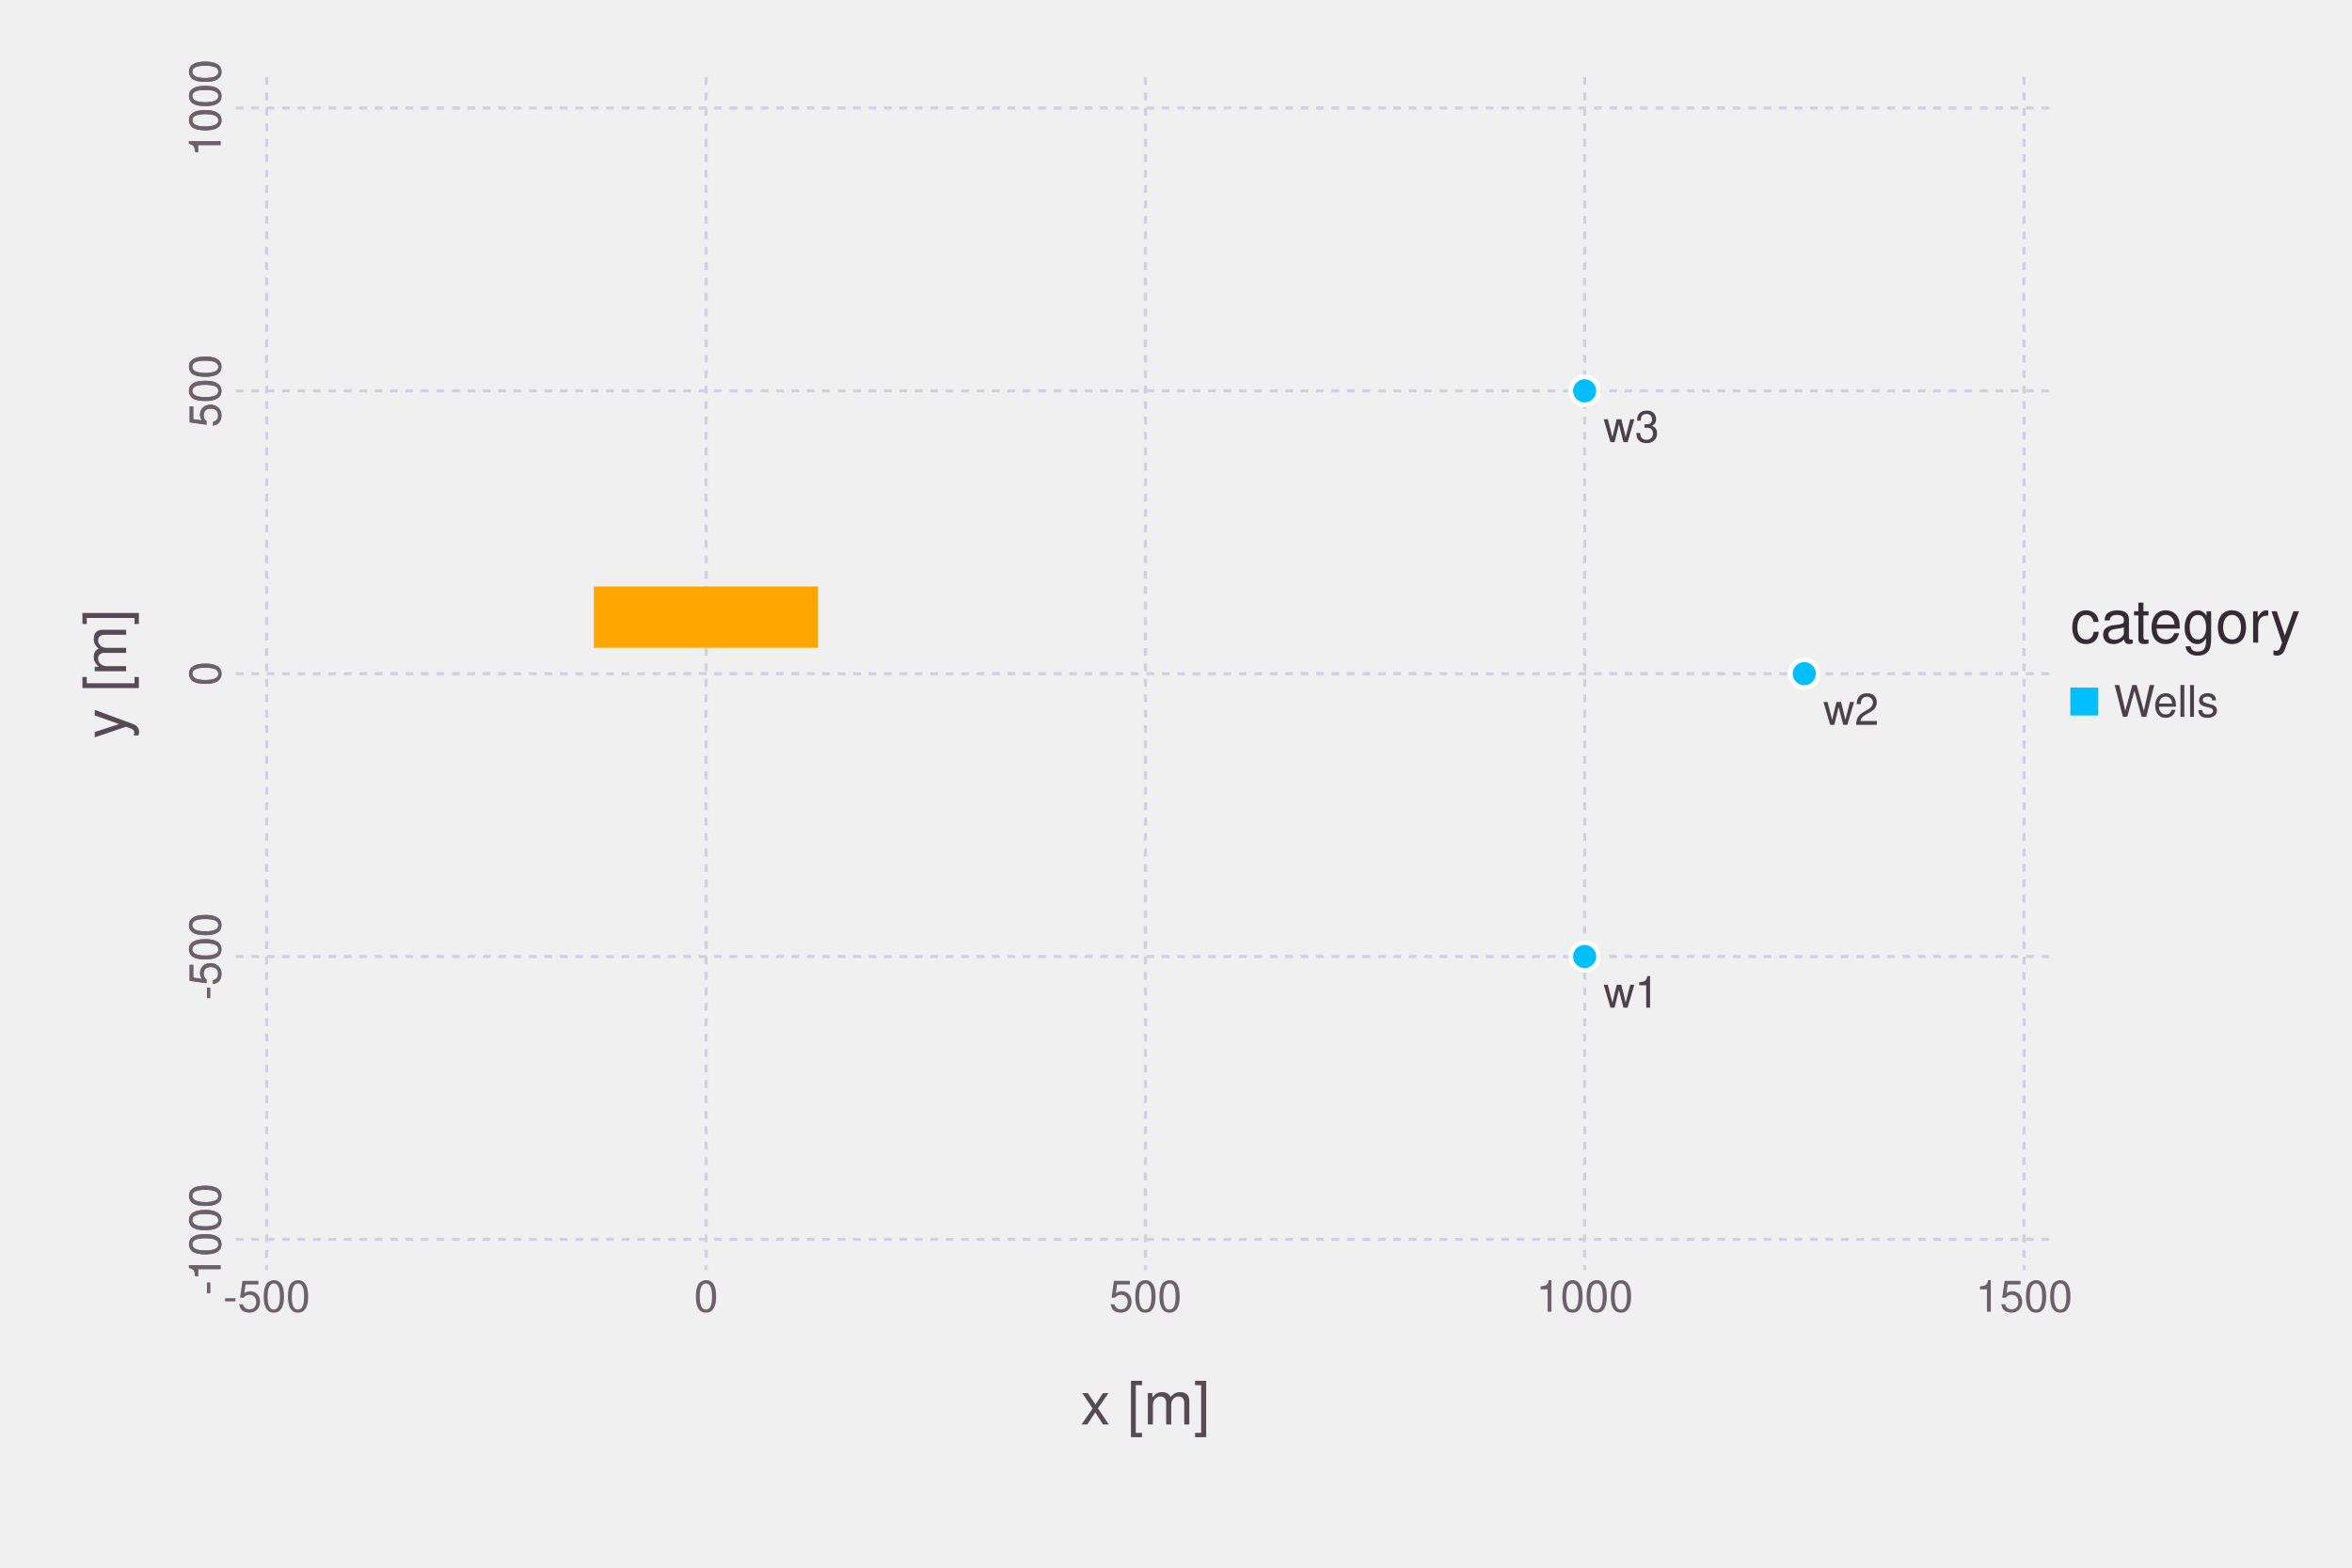
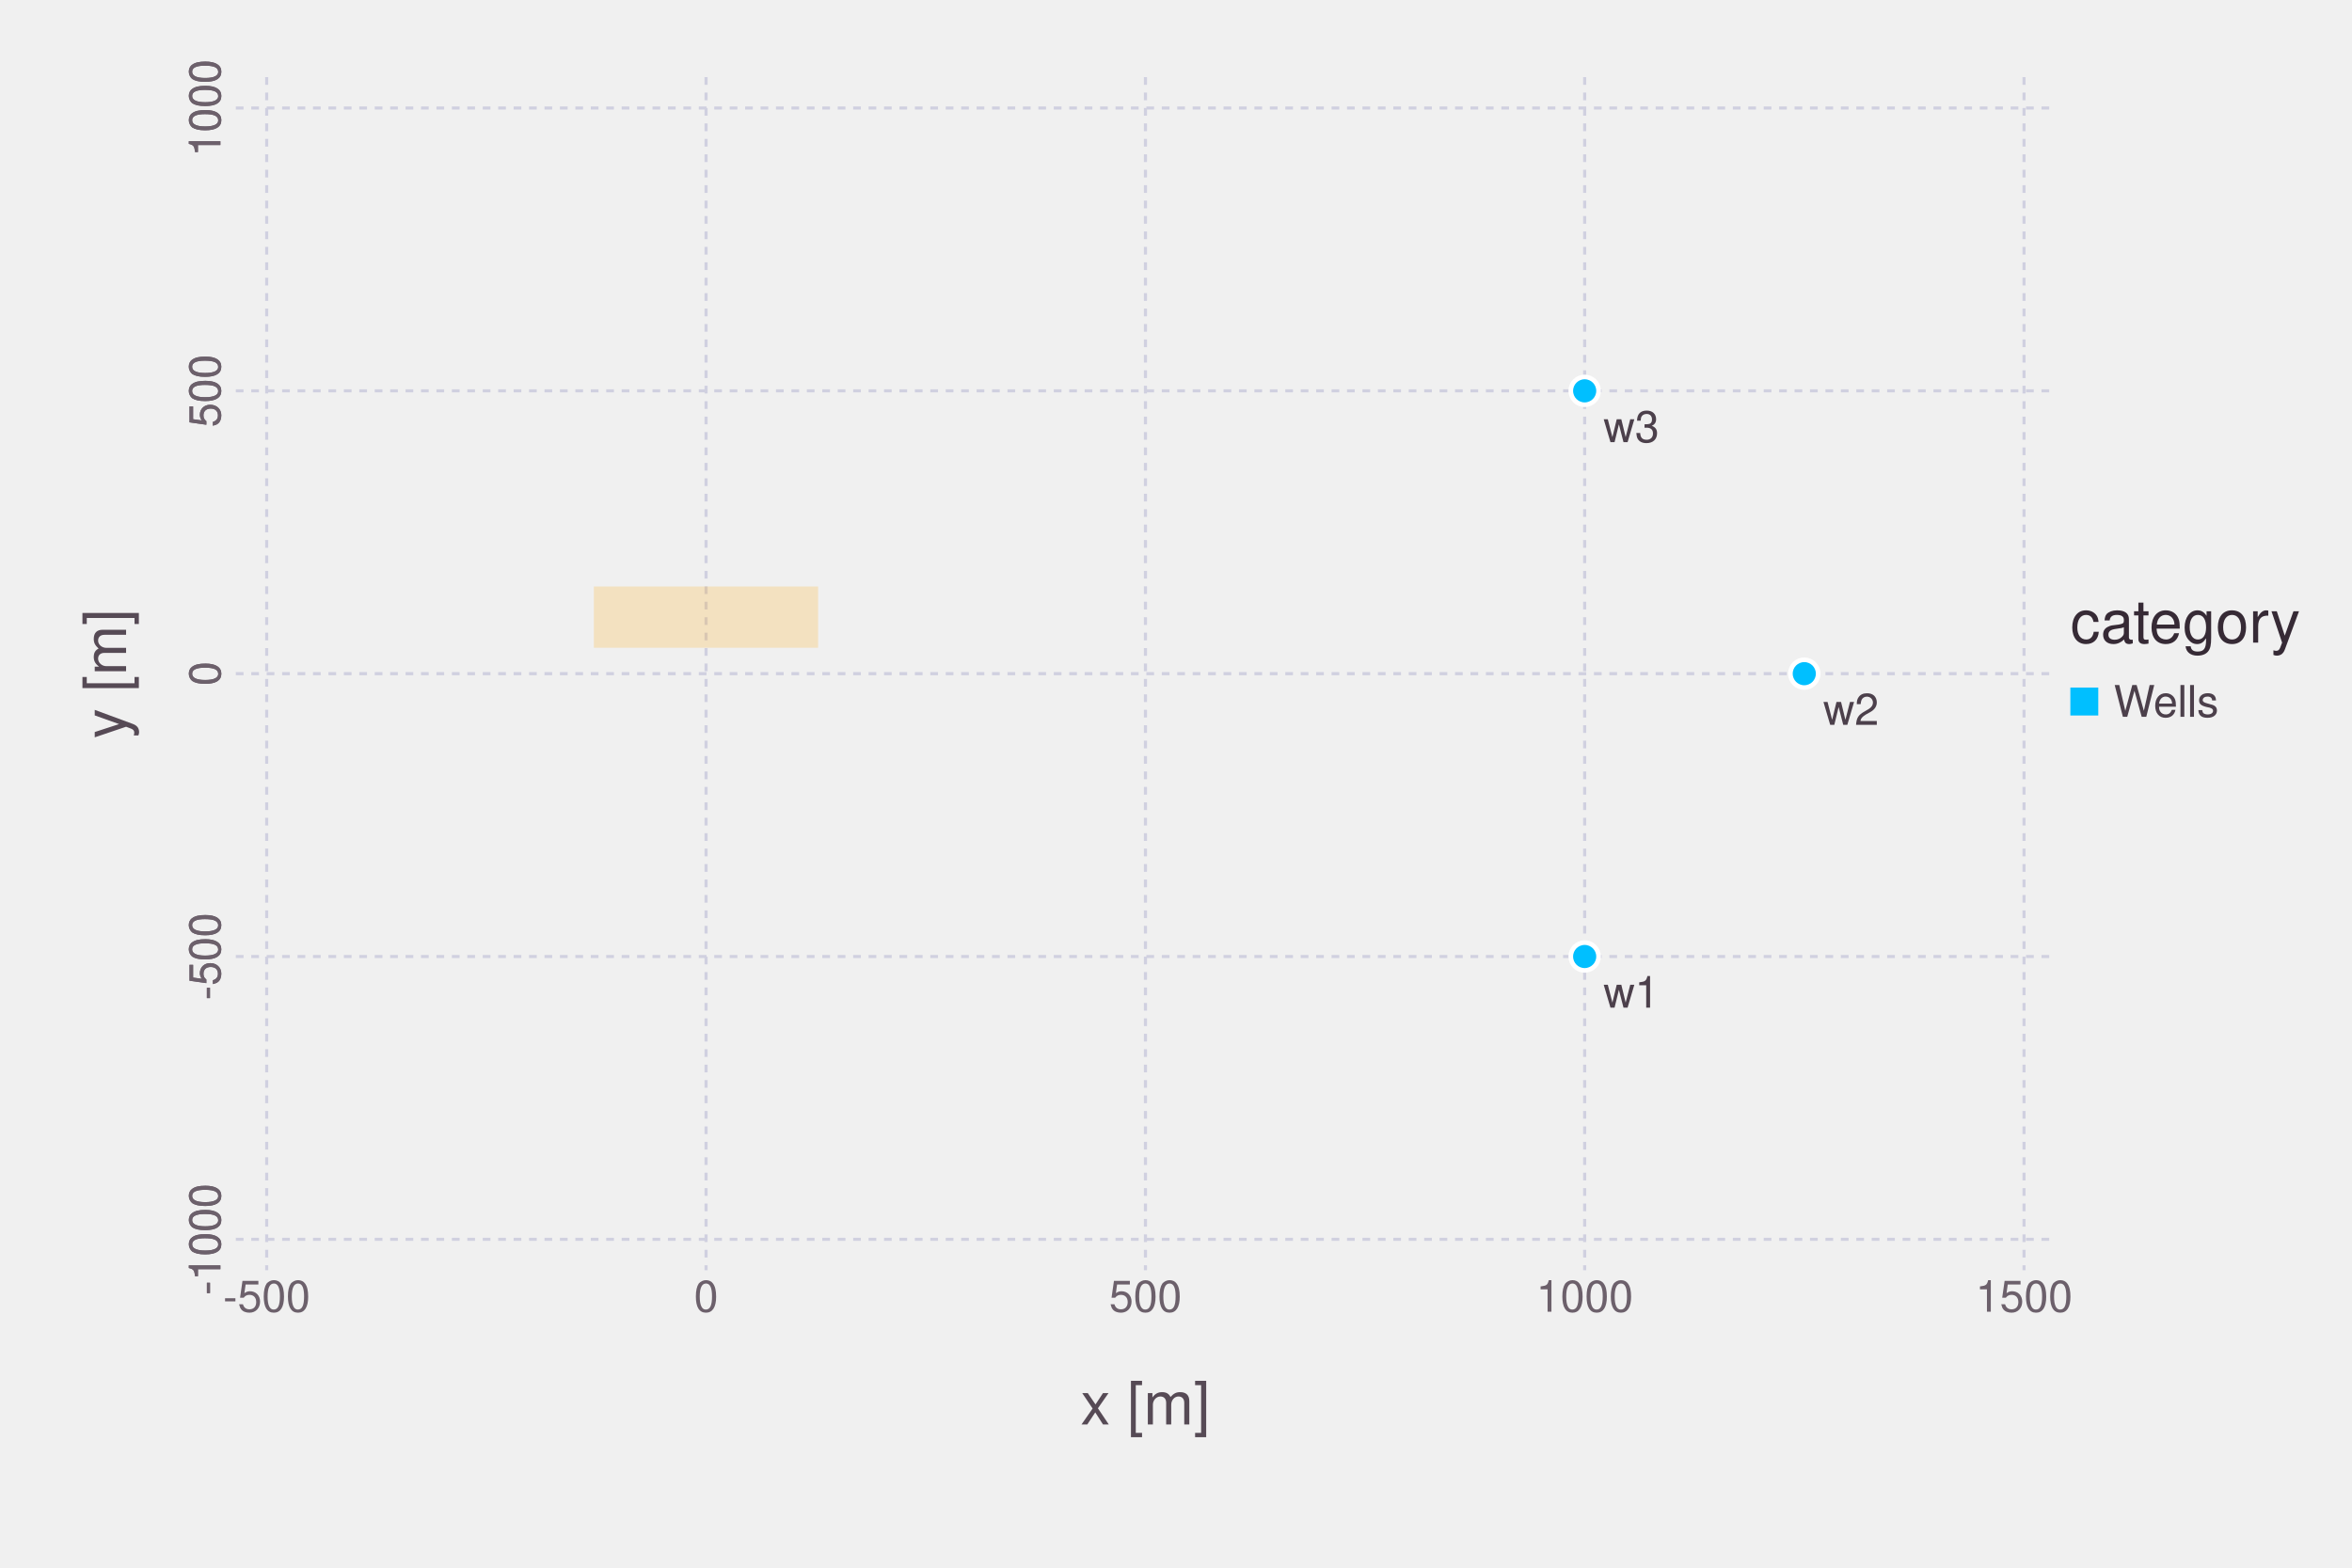
<svg xmlns="http://www.w3.org/2000/svg" xmlns:ns1="http://www.gadflyjl.org/ns" version="1.2" width="152.4mm" height="101.6mm" viewBox="0 0 152.4 101.6" stroke="none" fill="#000000" stroke-width="0.3" font-size="3.88">
-   <g class="plotroot xscalable yscalable" id="fig-81a7e07af4f44a4080c113ac6da16009-element-1">
-     <g font-size="3.88" font-family="'PT Sans','Helvetica Neue','Helvetica',sans-serif" fill="#564A55" stroke="#000000" stroke-opacity="0.000" id="fig-81a7e07af4f44a4080c113ac6da16009-element-2">
+   <g class="plotroot xscalable yscalable" id="fig-e5176753e92843aab842d83a2c267796-element-1">
+     <g font-size="3.88" font-family="'PT Sans','Helvetica Neue','Helvetica',sans-serif" fill="#564A55" stroke="#000000" stroke-opacity="0.000" id="fig-e5176753e92843aab842d83a2c267796-element-2">
      <text x="74.22" y="89.99" text-anchor="middle" dy="0.6em">x [m]</text>
    </g>
-     <g class="guide xlabels" font-size="2.82" font-family="'PT Sans Caption','Helvetica Neue','Helvetica',sans-serif" fill="#6C606B" id="fig-81a7e07af4f44a4080c113ac6da16009-element-3">
+     <g class="guide xlabels" font-size="2.82" font-family="'PT Sans Caption','Helvetica Neue','Helvetica',sans-serif" fill="#6C606B" id="fig-e5176753e92843aab842d83a2c267796-element-3">
      <text x="17.28" y="83.32" text-anchor="middle" dy="0.6em">-500</text>
      <text x="45.75" y="83.32" text-anchor="middle" dy="0.6em">0</text>
      <text x="74.22" y="83.32" text-anchor="middle" dy="0.6em">500</text>
      <text x="102.68" y="83.32" text-anchor="middle" dy="0.6em">1000</text>
      <text x="131.15" y="83.32" text-anchor="middle" dy="0.6em">1500</text>
    </g>
-     <g class="guide colorkey" id="fig-81a7e07af4f44a4080c113ac6da16009-element-4">
-       <g class="color_Wells" id="fig-81a7e07af4f44a4080c113ac6da16009-element-5">
-         <g fill="#4C404B" font-size="2.82" font-family="'PT Sans','Helvetica Neue','Helvetica',sans-serif" id="fig-81a7e07af4f44a4080c113ac6da16009-element-6">
+     <g class="guide colorkey" id="fig-e5176753e92843aab842d83a2c267796-element-4">
+       <g class="color_Wells" id="fig-e5176753e92843aab842d83a2c267796-element-5">
+         <g fill="#4C404B" font-size="2.82" font-family="'PT Sans','Helvetica Neue','Helvetica',sans-serif" id="fig-e5176753e92843aab842d83a2c267796-element-6">
          <text x="136.96" y="45.47" dy="0.35em">Wells</text>
        </g>
-         <g fill="#00BFFF" stroke="#000000" stroke-opacity="0.000" id="fig-81a7e07af4f44a4080c113ac6da16009-element-7">
+         <g fill="#00BFFF" stroke="#000000" stroke-opacity="0.000" id="fig-e5176753e92843aab842d83a2c267796-element-7">
          <rect x="134.15" y="44.56" width="1.81" height="1.81" />
        </g>
      </g>
-       <g fill="#362A35" font-size="3.88" font-family="'PT Sans','Helvetica Neue','Helvetica',sans-serif" stroke="#000000" stroke-opacity="0.000" id="fig-81a7e07af4f44a4080c113ac6da16009-element-8">
+       <g fill="#362A35" font-size="3.88" font-family="'PT Sans','Helvetica Neue','Helvetica',sans-serif" stroke="#000000" stroke-opacity="0.000" id="fig-e5176753e92843aab842d83a2c267796-element-8">
        <text x="134.15" y="41.65">category</text>
      </g>
    </g>
-     <g clip-path="url(#fig-81a7e07af4f44a4080c113ac6da16009-element-10)" id="fig-81a7e07af4f44a4080c113ac6da16009-element-9">
-       <g pointer-events="visible" opacity="1" fill="#000000" fill-opacity="0.000" stroke="#000000" stroke-opacity="0.000" class="guide background" id="fig-81a7e07af4f44a4080c113ac6da16009-element-11">
+     <g clip-path="url(#fig-e5176753e92843aab842d83a2c267796-element-10)" id="fig-e5176753e92843aab842d83a2c267796-element-9">
+       <g pointer-events="visible" opacity="1" fill="#000000" fill-opacity="0.000" stroke="#000000" stroke-opacity="0.000" class="guide background" id="fig-e5176753e92843aab842d83a2c267796-element-11">
        <rect x="15.28" y="5" width="117.86" height="77.32" />
      </g>
-       <g class="guide xgridlines yfixed" stroke-dasharray="0.5,0.5" stroke-width="0.2" stroke="#D0D0E0" id="fig-81a7e07af4f44a4080c113ac6da16009-element-12">
+       <g class="guide xgridlines yfixed" stroke-dasharray="0.5,0.5" stroke-width="0.2" stroke="#D0D0E0" id="fig-e5176753e92843aab842d83a2c267796-element-12">
        <path fill="none" d="M17.28,5 L 17.28 82.32" />
        <path fill="none" d="M45.75,5 L 45.75 82.32" />
        <path fill="none" d="M74.22,5 L 74.22 82.32" />
        <path fill="none" d="M102.68,5 L 102.68 82.32" />
        <path fill="none" d="M131.15,5 L 131.15 82.32" />
      </g>
-       <g class="guide ygridlines xfixed" stroke-dasharray="0.5,0.5" stroke-width="0.2" stroke="#D0D0E0" id="fig-81a7e07af4f44a4080c113ac6da16009-element-13">
+       <g class="guide ygridlines xfixed" stroke-dasharray="0.5,0.5" stroke-width="0.2" stroke="#D0D0E0" id="fig-e5176753e92843aab842d83a2c267796-element-13">
        <path fill="none" d="M15.28,80.32 L 133.15 80.32" />
        <path fill="none" d="M15.28,61.99 L 133.15 61.99" />
        <path fill="none" d="M15.28,43.66 L 133.15 43.66" />
        <path fill="none" d="M15.28,25.33 L 133.15 25.33" />
        <path fill="none" d="M15.28,7 L 133.15 7" />
      </g>
-       <g class="plotpanel" id="fig-81a7e07af4f44a4080c113ac6da16009-element-14">
-         <g class="geometry" stroke="#000000" stroke-opacity="0.000" fill="#4C404B" font-size="2.82" font-family="'PT Sans Caption','Helvetica Neue','Helvetica',sans-serif" id="fig-81a7e07af4f44a4080c113ac6da16009-element-15">
+       <g class="plotpanel" id="fig-e5176753e92843aab842d83a2c267796-element-14">
+         <g class="geometry" stroke="#000000" stroke-opacity="0.000" fill="#4C404B" font-size="2.82" font-family="'PT Sans Caption','Helvetica Neue','Helvetica',sans-serif" id="fig-e5176753e92843aab842d83a2c267796-element-15">
          <text x="105.7" y="64.32" text-anchor="middle" dy="0.35em" visibility="visible">w1</text>
          <text x="119.94" y="45.99" text-anchor="middle" dy="0.35em" visibility="visible">w2</text>
          <text x="105.7" y="27.67" text-anchor="middle" dy="0.35em" visibility="visible">w3</text>
        </g>
-         <g class="geometry" id="fig-81a7e07af4f44a4080c113ac6da16009-element-16">
-           <g stroke-width="0.3" id="fig-81a7e07af4f44a4080c113ac6da16009-element-17">
-             <circle cx="102.68" cy="61.99" r="0.9" stroke="#FFFFFF" fill="#00BFFF" class="color_Wells" />
-             <circle cx="116.91" cy="43.66" r="0.9" stroke="#FFFFFF" fill="#00BFFF" class="color_Wells" />
-             <circle cx="102.68" cy="25.33" r="0.9" stroke="#FFFFFF" fill="#00BFFF" class="color_Wells" />
+         <g class="geometry" id="fig-e5176753e92843aab842d83a2c267796-element-16">
+           <g stroke-width="0.3" id="fig-e5176753e92843aab842d83a2c267796-element-17">
+             <circle cx="102.68" cy="61.99" r="0.9" class="color_Wells" stroke="#FFFFFF" fill="#00BFFF" />
+             <circle cx="116.91" cy="43.66" r="0.9" class="color_Wells" stroke="#FFFFFF" fill="#00BFFF" />
+             <circle cx="102.68" cy="25.33" r="0.9" class="color_Wells" stroke="#FFFFFF" fill="#00BFFF" />
          </g>
        </g>
      </g>
-       <g class="geometry" id="fig-81a7e07af4f44a4080c113ac6da16009-element-18">
-         <g stroke="#FFA500" fill="#FFA500" id="fig-81a7e07af4f44a4080c113ac6da16009-element-19">
+       <g class="geometry" id="fig-e5176753e92843aab842d83a2c267796-element-18">
+         <g stroke="#FFA500" opacity="0.2" fill="#FFA500" id="fig-e5176753e92843aab842d83a2c267796-element-19">
          <rect x="38.63" y="38.16" width="14.23" height="3.67" />
        </g>
      </g>
    </g>
-     <g class="guide ylabels" font-size="2.82" font-family="'PT Sans Caption','Helvetica Neue','Helvetica',sans-serif" fill="#6C606B" id="fig-81a7e07af4f44a4080c113ac6da16009-element-20">
-       <text x="14.29" y="171.96" text-anchor="middle" transform="rotate(-90, 14.29, 80.32)" visibility="hidden" ns1:scale="1.0">-3500</text>
-       <text x="14.29" y="153.63" text-anchor="middle" transform="rotate(-90, 14.29, 61.99)" visibility="hidden" ns1:scale="1.0">-3000</text>
-       <text x="14.29" y="135.3" text-anchor="middle" transform="rotate(-90, 14.29, 43.66)" visibility="hidden" ns1:scale="1.0">-2500</text>
-       <text x="14.29" y="116.97" text-anchor="middle" transform="rotate(-90, 14.29, 25.33)" visibility="hidden" ns1:scale="1.0">-2000</text>
-       <text x="14.29" y="98.64" text-anchor="middle" transform="rotate(-90, 14.29, 7)" visibility="hidden" ns1:scale="1.0">-1500</text>
-       <text x="14.29" y="80.32" text-anchor="middle" transform="rotate(-90, 14.29, 80.32)" visibility="visible" ns1:scale="1.0">-1000</text>
-       <text x="14.29" y="61.99" text-anchor="middle" transform="rotate(-90, 14.29, 61.99)" visibility="visible" ns1:scale="1.0">-500</text>
-       <text x="14.29" y="43.66" text-anchor="middle" transform="rotate(-90, 14.29, 43.66)" visibility="visible" ns1:scale="1.0">0</text>
-       <text x="14.29" y="25.33" text-anchor="middle" transform="rotate(-90, 14.29, 25.33)" visibility="visible" ns1:scale="1.0">500</text>
-       <text x="14.29" y="7" text-anchor="middle" transform="rotate(-90, 14.29, 7)" visibility="visible" ns1:scale="1.0">1000</text>
-       <text x="14.29" y="-11.33" text-anchor="middle" transform="rotate(-90, 14.29, 80.32)" visibility="hidden" ns1:scale="1.0">1500</text>
-       <text x="14.29" y="-29.66" text-anchor="middle" transform="rotate(-90, 14.29, 61.99)" visibility="hidden" ns1:scale="1.0">2000</text>
-       <text x="14.29" y="-47.99" text-anchor="middle" transform="rotate(-90, 14.29, 43.66)" visibility="hidden" ns1:scale="1.0">2500</text>
-       <text x="14.29" y="-66.32" text-anchor="middle" transform="rotate(-90, 14.29, 25.33)" visibility="hidden" ns1:scale="1.0">3000</text>
-       <text x="14.29" y="-84.64" text-anchor="middle" transform="rotate(-90, 14.29, 7)" visibility="hidden" ns1:scale="1.0">3500</text>
-       <text x="14.29" y="153.63" text-anchor="middle" transform="rotate(-90, 14.29, 80.32)" visibility="hidden" ns1:scale="10.0">-3000</text>
-       <text x="14.29" y="149.96" text-anchor="middle" transform="rotate(-90, 14.29, 61.99)" visibility="hidden" ns1:scale="10.0">-2900</text>
-       <text x="14.29" y="146.3" text-anchor="middle" transform="rotate(-90, 14.29, 43.66)" visibility="hidden" ns1:scale="10.0">-2800</text>
-       <text x="14.29" y="142.63" text-anchor="middle" transform="rotate(-90, 14.29, 25.33)" visibility="hidden" ns1:scale="10.0">-2700</text>
-       <text x="14.29" y="138.97" text-anchor="middle" transform="rotate(-90, 14.29, 7)" visibility="hidden" ns1:scale="10.0">-2600</text>
-       <text x="14.29" y="135.3" text-anchor="middle" transform="rotate(-90, 14.29, 80.32)" visibility="hidden" ns1:scale="10.0">-2500</text>
-       <text x="14.29" y="131.64" text-anchor="middle" transform="rotate(-90, 14.29, 61.99)" visibility="hidden" ns1:scale="10.0">-2400</text>
-       <text x="14.29" y="127.97" text-anchor="middle" transform="rotate(-90, 14.29, 43.66)" visibility="hidden" ns1:scale="10.0">-2300</text>
-       <text x="14.29" y="124.3" text-anchor="middle" transform="rotate(-90, 14.29, 25.33)" visibility="hidden" ns1:scale="10.0">-2200</text>
-       <text x="14.29" y="120.64" text-anchor="middle" transform="rotate(-90, 14.29, 7)" visibility="hidden" ns1:scale="10.0">-2100</text>
-       <text x="14.29" y="116.97" text-anchor="middle" transform="rotate(-90, 14.29, 80.32)" visibility="hidden" ns1:scale="10.0">-2000</text>
-       <text x="14.29" y="113.31" text-anchor="middle" transform="rotate(-90, 14.29, 61.99)" visibility="hidden" ns1:scale="10.0">-1900</text>
-       <text x="14.29" y="109.64" text-anchor="middle" transform="rotate(-90, 14.29, 43.66)" visibility="hidden" ns1:scale="10.0">-1800</text>
-       <text x="14.29" y="105.98" text-anchor="middle" transform="rotate(-90, 14.29, 25.33)" visibility="hidden" ns1:scale="10.0">-1700</text>
-       <text x="14.29" y="102.31" text-anchor="middle" transform="rotate(-90, 14.29, 7)" visibility="hidden" ns1:scale="10.0">-1600</text>
-       <text x="14.29" y="98.64" text-anchor="middle" transform="rotate(-90, 14.29, 80.32)" visibility="hidden" ns1:scale="10.0">-1500</text>
-       <text x="14.29" y="94.98" text-anchor="middle" transform="rotate(-90, 14.29, 61.99)" visibility="hidden" ns1:scale="10.0">-1400</text>
-       <text x="14.29" y="91.31" text-anchor="middle" transform="rotate(-90, 14.29, 43.66)" visibility="hidden" ns1:scale="10.0">-1300</text>
-       <text x="14.29" y="87.65" text-anchor="middle" transform="rotate(-90, 14.29, 25.33)" visibility="hidden" ns1:scale="10.0">-1200</text>
-       <text x="14.29" y="83.98" text-anchor="middle" transform="rotate(-90, 14.29, 7)" visibility="hidden" ns1:scale="10.0">-1100</text>
-       <text x="14.29" y="80.32" text-anchor="middle" transform="rotate(-90, 14.29, 80.32)" visibility="hidden" ns1:scale="10.0">-1000</text>
-       <text x="14.29" y="76.65" text-anchor="middle" transform="rotate(-90, 14.29, 61.99)" visibility="hidden" ns1:scale="10.0">-900</text>
-       <text x="14.29" y="72.98" text-anchor="middle" transform="rotate(-90, 14.29, 43.66)" visibility="hidden" ns1:scale="10.0">-800</text>
-       <text x="14.29" y="69.32" text-anchor="middle" transform="rotate(-90, 14.29, 25.33)" visibility="hidden" ns1:scale="10.0">-700</text>
-       <text x="14.29" y="65.65" text-anchor="middle" transform="rotate(-90, 14.29, 7)" visibility="hidden" ns1:scale="10.0">-600</text>
-       <text x="14.29" y="61.99" text-anchor="middle" transform="rotate(-90, 14.29, 80.32)" visibility="hidden" ns1:scale="10.0">-500</text>
-       <text x="14.29" y="58.32" text-anchor="middle" transform="rotate(-90, 14.29, 61.99)" visibility="hidden" ns1:scale="10.0">-400</text>
-       <text x="14.29" y="54.65" text-anchor="middle" transform="rotate(-90, 14.29, 43.66)" visibility="hidden" ns1:scale="10.0">-300</text>
-       <text x="14.29" y="50.99" text-anchor="middle" transform="rotate(-90, 14.29, 25.33)" visibility="hidden" ns1:scale="10.0">-200</text>
-       <text x="14.29" y="47.32" text-anchor="middle" transform="rotate(-90, 14.29, 7)" visibility="hidden" ns1:scale="10.0">-100</text>
-       <text x="14.29" y="43.66" text-anchor="middle" transform="rotate(-90, 14.29, 80.32)" visibility="hidden" ns1:scale="10.0">0</text>
-       <text x="14.29" y="39.99" text-anchor="middle" transform="rotate(-90, 14.29, 61.99)" visibility="hidden" ns1:scale="10.0">100</text>
-       <text x="14.29" y="36.33" text-anchor="middle" transform="rotate(-90, 14.29, 43.66)" visibility="hidden" ns1:scale="10.0">200</text>
-       <text x="14.29" y="32.66" text-anchor="middle" transform="rotate(-90, 14.29, 25.33)" visibility="hidden" ns1:scale="10.0">300</text>
-       <text x="14.29" y="28.99" text-anchor="middle" transform="rotate(-90, 14.29, 7)" visibility="hidden" ns1:scale="10.0">400</text>
-       <text x="14.29" y="25.33" text-anchor="middle" transform="rotate(-90, 14.29, 80.32)" visibility="hidden" ns1:scale="10.0">500</text>
-       <text x="14.29" y="21.66" text-anchor="middle" transform="rotate(-90, 14.29, 61.99)" visibility="hidden" ns1:scale="10.0">600</text>
-       <text x="14.29" y="18" text-anchor="middle" transform="rotate(-90, 14.29, 43.66)" visibility="hidden" ns1:scale="10.0">700</text>
-       <text x="14.29" y="14.33" text-anchor="middle" transform="rotate(-90, 14.29, 25.33)" visibility="hidden" ns1:scale="10.0">800</text>
-       <text x="14.29" y="10.67" text-anchor="middle" transform="rotate(-90, 14.29, 7)" visibility="hidden" ns1:scale="10.0">900</text>
-       <text x="14.29" y="7" text-anchor="middle" transform="rotate(-90, 14.29, 80.32)" visibility="hidden" ns1:scale="10.0">1000</text>
-       <text x="14.29" y="3.33" text-anchor="middle" transform="rotate(-90, 14.29, 61.99)" visibility="hidden" ns1:scale="10.0">1100</text>
-       <text x="14.29" y="-0.33" text-anchor="middle" transform="rotate(-90, 14.29, 43.66)" visibility="hidden" ns1:scale="10.0">1200</text>
-       <text x="14.29" y="-4" text-anchor="middle" transform="rotate(-90, 14.29, 25.33)" visibility="hidden" ns1:scale="10.0">1300</text>
-       <text x="14.29" y="-7.66" text-anchor="middle" transform="rotate(-90, 14.29, 7)" visibility="hidden" ns1:scale="10.0">1400</text>
-       <text x="14.29" y="-11.33" text-anchor="middle" transform="rotate(-90, 14.29, 80.32)" visibility="hidden" ns1:scale="10.0">1500</text>
-       <text x="14.29" y="-14.99" text-anchor="middle" transform="rotate(-90, 14.29, 61.99)" visibility="hidden" ns1:scale="10.0">1600</text>
-       <text x="14.29" y="-18.66" text-anchor="middle" transform="rotate(-90, 14.29, 43.66)" visibility="hidden" ns1:scale="10.0">1700</text>
-       <text x="14.29" y="-22.33" text-anchor="middle" transform="rotate(-90, 14.29, 25.33)" visibility="hidden" ns1:scale="10.0">1800</text>
-       <text x="14.29" y="-25.99" text-anchor="middle" transform="rotate(-90, 14.29, 7)" visibility="hidden" ns1:scale="10.0">1900</text>
-       <text x="14.29" y="-29.66" text-anchor="middle" transform="rotate(-90, 14.29, 80.32)" visibility="hidden" ns1:scale="10.0">2000</text>
-       <text x="14.29" y="-33.32" text-anchor="middle" transform="rotate(-90, 14.29, 61.99)" visibility="hidden" ns1:scale="10.0">2100</text>
-       <text x="14.29" y="-36.99" text-anchor="middle" transform="rotate(-90, 14.29, 43.66)" visibility="hidden" ns1:scale="10.0">2200</text>
-       <text x="14.29" y="-40.65" text-anchor="middle" transform="rotate(-90, 14.29, 25.33)" visibility="hidden" ns1:scale="10.0">2300</text>
-       <text x="14.29" y="-44.32" text-anchor="middle" transform="rotate(-90, 14.29, 7)" visibility="hidden" ns1:scale="10.0">2400</text>
-       <text x="14.29" y="-47.99" text-anchor="middle" transform="rotate(-90, 14.29, 80.32)" visibility="hidden" ns1:scale="10.0">2500</text>
-       <text x="14.29" y="-51.65" text-anchor="middle" transform="rotate(-90, 14.29, 61.99)" visibility="hidden" ns1:scale="10.0">2600</text>
-       <text x="14.29" y="-55.32" text-anchor="middle" transform="rotate(-90, 14.29, 43.66)" visibility="hidden" ns1:scale="10.0">2700</text>
-       <text x="14.29" y="-58.98" text-anchor="middle" transform="rotate(-90, 14.29, 25.33)" visibility="hidden" ns1:scale="10.0">2800</text>
-       <text x="14.29" y="-62.65" text-anchor="middle" transform="rotate(-90, 14.29, 7)" visibility="hidden" ns1:scale="10.0">2900</text>
-       <text x="14.29" y="-66.32" text-anchor="middle" transform="rotate(-90, 14.29, 80.32)" visibility="hidden" ns1:scale="10.0">3000</text>
-       <text x="14.29" y="190.29" text-anchor="middle" transform="rotate(-90, 14.29, 61.99)" visibility="hidden" ns1:scale="0.5">-4000</text>
-       <text x="14.29" y="116.97" text-anchor="middle" transform="rotate(-90, 14.29, 43.66)" visibility="hidden" ns1:scale="0.5">-2000</text>
-       <text x="14.29" y="43.66" text-anchor="middle" transform="rotate(-90, 14.29, 25.33)" visibility="hidden" ns1:scale="0.5">0</text>
-       <text x="14.29" y="-29.66" text-anchor="middle" transform="rotate(-90, 14.29, 7)" visibility="hidden" ns1:scale="0.5">2000</text>
-       <text x="14.29" y="-102.97" text-anchor="middle" transform="rotate(-90, 14.29, 80.32)" visibility="hidden" ns1:scale="0.5">4000</text>
-       <text x="14.29" y="153.63" text-anchor="middle" transform="rotate(-90, 14.29, 61.99)" visibility="hidden" ns1:scale="5.0">-3000</text>
-       <text x="14.29" y="146.3" text-anchor="middle" transform="rotate(-90, 14.29, 43.66)" visibility="hidden" ns1:scale="5.0">-2800</text>
-       <text x="14.29" y="138.97" text-anchor="middle" transform="rotate(-90, 14.29, 25.33)" visibility="hidden" ns1:scale="5.0">-2600</text>
-       <text x="14.29" y="131.64" text-anchor="middle" transform="rotate(-90, 14.29, 7)" visibility="hidden" ns1:scale="5.0">-2400</text>
-       <text x="14.29" y="124.3" text-anchor="middle" transform="rotate(-90, 14.29, 80.32)" visibility="hidden" ns1:scale="5.0">-2200</text>
-       <text x="14.29" y="116.97" text-anchor="middle" transform="rotate(-90, 14.29, 61.99)" visibility="hidden" ns1:scale="5.0">-2000</text>
-       <text x="14.29" y="109.64" text-anchor="middle" transform="rotate(-90, 14.29, 43.66)" visibility="hidden" ns1:scale="5.0">-1800</text>
-       <text x="14.29" y="102.31" text-anchor="middle" transform="rotate(-90, 14.29, 25.33)" visibility="hidden" ns1:scale="5.0">-1600</text>
-       <text x="14.29" y="94.98" text-anchor="middle" transform="rotate(-90, 14.29, 7)" visibility="hidden" ns1:scale="5.0">-1400</text>
-       <text x="14.29" y="87.65" text-anchor="middle" transform="rotate(-90, 14.29, 80.32)" visibility="hidden" ns1:scale="5.0">-1200</text>
-       <text x="14.29" y="80.32" text-anchor="middle" transform="rotate(-90, 14.29, 61.99)" visibility="hidden" ns1:scale="5.0">-1000</text>
-       <text x="14.29" y="72.98" text-anchor="middle" transform="rotate(-90, 14.29, 43.66)" visibility="hidden" ns1:scale="5.0">-800</text>
-       <text x="14.29" y="65.65" text-anchor="middle" transform="rotate(-90, 14.29, 25.33)" visibility="hidden" ns1:scale="5.0">-600</text>
-       <text x="14.29" y="58.32" text-anchor="middle" transform="rotate(-90, 14.29, 7)" visibility="hidden" ns1:scale="5.0">-400</text>
-       <text x="14.29" y="50.99" text-anchor="middle" transform="rotate(-90, 14.29, 80.32)" visibility="hidden" ns1:scale="5.0">-200</text>
-       <text x="14.29" y="43.66" text-anchor="middle" transform="rotate(-90, 14.29, 61.99)" visibility="hidden" ns1:scale="5.0">0</text>
-       <text x="14.29" y="36.33" text-anchor="middle" transform="rotate(-90, 14.29, 43.66)" visibility="hidden" ns1:scale="5.0">200</text>
-       <text x="14.29" y="28.99" text-anchor="middle" transform="rotate(-90, 14.29, 25.33)" visibility="hidden" ns1:scale="5.0">400</text>
-       <text x="14.29" y="21.66" text-anchor="middle" transform="rotate(-90, 14.29, 7)" visibility="hidden" ns1:scale="5.0">600</text>
-       <text x="14.29" y="14.33" text-anchor="middle" transform="rotate(-90, 14.29, 80.32)" visibility="hidden" ns1:scale="5.0">800</text>
-       <text x="14.29" y="7" text-anchor="middle" transform="rotate(-90, 14.29, 61.99)" visibility="hidden" ns1:scale="5.0">1000</text>
-       <text x="14.29" y="-0.33" text-anchor="middle" transform="rotate(-90, 14.29, 43.66)" visibility="hidden" ns1:scale="5.0">1200</text>
-       <text x="14.29" y="-7.66" text-anchor="middle" transform="rotate(-90, 14.29, 25.33)" visibility="hidden" ns1:scale="5.0">1400</text>
-       <text x="14.29" y="-14.99" text-anchor="middle" transform="rotate(-90, 14.29, 7)" visibility="hidden" ns1:scale="5.0">1600</text>
-       <text x="14.29" y="-22.33" text-anchor="middle" transform="rotate(-90, 14.29, 80.32)" visibility="hidden" ns1:scale="5.0">1800</text>
-       <text x="14.29" y="-29.66" text-anchor="middle" transform="rotate(-90, 14.29, 61.99)" visibility="hidden" ns1:scale="5.0">2000</text>
-       <text x="14.29" y="-36.99" text-anchor="middle" transform="rotate(-90, 14.29, 43.66)" visibility="hidden" ns1:scale="5.0">2200</text>
-       <text x="14.29" y="-44.32" text-anchor="middle" transform="rotate(-90, 14.29, 25.33)" visibility="hidden" ns1:scale="5.0">2400</text>
-       <text x="14.29" y="-51.65" text-anchor="middle" transform="rotate(-90, 14.29, 7)" visibility="hidden" ns1:scale="5.0">2600</text>
-       <text x="14.29" y="-58.98" text-anchor="middle" transform="rotate(-90, 14.29, 80.32)" visibility="hidden" ns1:scale="5.0">2800</text>
-       <text x="14.29" y="-66.32" text-anchor="middle" transform="rotate(-90, 14.29, 61.99)" visibility="hidden" ns1:scale="5.0">3000</text>
+     <g class="guide ylabels" font-size="2.82" font-family="'PT Sans Caption','Helvetica Neue','Helvetica',sans-serif" fill="#6C606B" id="fig-e5176753e92843aab842d83a2c267796-element-20">
+       <text x="14.28" y="171.96" text-anchor="middle" transform="rotate(-90, 14.28, 80.32)" ns1:scale="1.0" visibility="hidden">-3500</text>
+       <text x="14.28" y="153.63" text-anchor="middle" transform="rotate(-90, 14.28, 61.99)" ns1:scale="1.0" visibility="hidden">-3000</text>
+       <text x="14.28" y="135.3" text-anchor="middle" transform="rotate(-90, 14.28, 43.66)" ns1:scale="1.0" visibility="hidden">-2500</text>
+       <text x="14.28" y="116.97" text-anchor="middle" transform="rotate(-90, 14.28, 25.33)" ns1:scale="1.0" visibility="hidden">-2000</text>
+       <text x="14.28" y="98.64" text-anchor="middle" transform="rotate(-90, 14.28, 7)" ns1:scale="1.0" visibility="hidden">-1500</text>
+       <text x="14.28" y="80.32" text-anchor="middle" transform="rotate(-90, 14.28, 80.32)" ns1:scale="1.0" visibility="visible">-1000</text>
+       <text x="14.28" y="61.99" text-anchor="middle" transform="rotate(-90, 14.28, 61.99)" ns1:scale="1.0" visibility="visible">-500</text>
+       <text x="14.28" y="43.66" text-anchor="middle" transform="rotate(-90, 14.28, 43.66)" ns1:scale="1.0" visibility="visible">0</text>
+       <text x="14.28" y="25.33" text-anchor="middle" transform="rotate(-90, 14.28, 25.33)" ns1:scale="1.0" visibility="visible">500</text>
+       <text x="14.28" y="7" text-anchor="middle" transform="rotate(-90, 14.28, 7)" ns1:scale="1.0" visibility="visible">1000</text>
+       <text x="14.28" y="-11.33" text-anchor="middle" transform="rotate(-90, 14.28, 80.32)" ns1:scale="1.0" visibility="hidden">1500</text>
+       <text x="14.28" y="-29.66" text-anchor="middle" transform="rotate(-90, 14.28, 61.99)" ns1:scale="1.0" visibility="hidden">2000</text>
+       <text x="14.28" y="-47.99" text-anchor="middle" transform="rotate(-90, 14.28, 43.66)" ns1:scale="1.0" visibility="hidden">2500</text>
+       <text x="14.28" y="-66.32" text-anchor="middle" transform="rotate(-90, 14.28, 25.33)" ns1:scale="1.0" visibility="hidden">3000</text>
+       <text x="14.28" y="-84.64" text-anchor="middle" transform="rotate(-90, 14.28, 7)" ns1:scale="1.0" visibility="hidden">3500</text>
+       <text x="14.28" y="153.63" text-anchor="middle" transform="rotate(-90, 14.28, 80.32)" ns1:scale="10.0" visibility="hidden">-3000</text>
+       <text x="14.28" y="149.96" text-anchor="middle" transform="rotate(-90, 14.28, 61.99)" ns1:scale="10.0" visibility="hidden">-2900</text>
+       <text x="14.28" y="146.3" text-anchor="middle" transform="rotate(-90, 14.28, 43.66)" ns1:scale="10.0" visibility="hidden">-2800</text>
+       <text x="14.28" y="142.63" text-anchor="middle" transform="rotate(-90, 14.28, 25.33)" ns1:scale="10.0" visibility="hidden">-2700</text>
+       <text x="14.28" y="138.97" text-anchor="middle" transform="rotate(-90, 14.28, 7)" ns1:scale="10.0" visibility="hidden">-2600</text>
+       <text x="14.28" y="135.3" text-anchor="middle" transform="rotate(-90, 14.28, 80.32)" ns1:scale="10.0" visibility="hidden">-2500</text>
+       <text x="14.28" y="131.64" text-anchor="middle" transform="rotate(-90, 14.28, 61.99)" ns1:scale="10.0" visibility="hidden">-2400</text>
+       <text x="14.28" y="127.97" text-anchor="middle" transform="rotate(-90, 14.28, 43.66)" ns1:scale="10.0" visibility="hidden">-2300</text>
+       <text x="14.28" y="124.3" text-anchor="middle" transform="rotate(-90, 14.28, 25.33)" ns1:scale="10.0" visibility="hidden">-2200</text>
+       <text x="14.28" y="120.64" text-anchor="middle" transform="rotate(-90, 14.28, 7)" ns1:scale="10.0" visibility="hidden">-2100</text>
+       <text x="14.28" y="116.97" text-anchor="middle" transform="rotate(-90, 14.28, 80.32)" ns1:scale="10.0" visibility="hidden">-2000</text>
+       <text x="14.28" y="113.31" text-anchor="middle" transform="rotate(-90, 14.28, 61.99)" ns1:scale="10.0" visibility="hidden">-1900</text>
+       <text x="14.28" y="109.64" text-anchor="middle" transform="rotate(-90, 14.28, 43.66)" ns1:scale="10.0" visibility="hidden">-1800</text>
+       <text x="14.28" y="105.98" text-anchor="middle" transform="rotate(-90, 14.28, 25.33)" ns1:scale="10.0" visibility="hidden">-1700</text>
+       <text x="14.28" y="102.31" text-anchor="middle" transform="rotate(-90, 14.28, 7)" ns1:scale="10.0" visibility="hidden">-1600</text>
+       <text x="14.28" y="98.64" text-anchor="middle" transform="rotate(-90, 14.28, 80.32)" ns1:scale="10.0" visibility="hidden">-1500</text>
+       <text x="14.28" y="94.98" text-anchor="middle" transform="rotate(-90, 14.28, 61.99)" ns1:scale="10.0" visibility="hidden">-1400</text>
+       <text x="14.28" y="91.31" text-anchor="middle" transform="rotate(-90, 14.28, 43.66)" ns1:scale="10.0" visibility="hidden">-1300</text>
+       <text x="14.28" y="87.65" text-anchor="middle" transform="rotate(-90, 14.28, 25.33)" ns1:scale="10.0" visibility="hidden">-1200</text>
+       <text x="14.28" y="83.98" text-anchor="middle" transform="rotate(-90, 14.28, 7)" ns1:scale="10.0" visibility="hidden">-1100</text>
+       <text x="14.28" y="80.32" text-anchor="middle" transform="rotate(-90, 14.28, 80.32)" ns1:scale="10.0" visibility="hidden">-1000</text>
+       <text x="14.28" y="76.65" text-anchor="middle" transform="rotate(-90, 14.28, 61.99)" ns1:scale="10.0" visibility="hidden">-900</text>
+       <text x="14.28" y="72.98" text-anchor="middle" transform="rotate(-90, 14.28, 43.66)" ns1:scale="10.0" visibility="hidden">-800</text>
+       <text x="14.28" y="69.32" text-anchor="middle" transform="rotate(-90, 14.28, 25.33)" ns1:scale="10.0" visibility="hidden">-700</text>
+       <text x="14.28" y="65.65" text-anchor="middle" transform="rotate(-90, 14.28, 7)" ns1:scale="10.0" visibility="hidden">-600</text>
+       <text x="14.28" y="61.99" text-anchor="middle" transform="rotate(-90, 14.28, 80.32)" ns1:scale="10.0" visibility="hidden">-500</text>
+       <text x="14.28" y="58.32" text-anchor="middle" transform="rotate(-90, 14.28, 61.99)" ns1:scale="10.0" visibility="hidden">-400</text>
+       <text x="14.28" y="54.65" text-anchor="middle" transform="rotate(-90, 14.28, 43.66)" ns1:scale="10.0" visibility="hidden">-300</text>
+       <text x="14.28" y="50.99" text-anchor="middle" transform="rotate(-90, 14.28, 25.33)" ns1:scale="10.0" visibility="hidden">-200</text>
+       <text x="14.28" y="47.32" text-anchor="middle" transform="rotate(-90, 14.28, 7)" ns1:scale="10.0" visibility="hidden">-100</text>
+       <text x="14.28" y="43.66" text-anchor="middle" transform="rotate(-90, 14.28, 80.32)" ns1:scale="10.0" visibility="hidden">0</text>
+       <text x="14.28" y="39.99" text-anchor="middle" transform="rotate(-90, 14.28, 61.99)" ns1:scale="10.0" visibility="hidden">100</text>
+       <text x="14.28" y="36.33" text-anchor="middle" transform="rotate(-90, 14.28, 43.66)" ns1:scale="10.0" visibility="hidden">200</text>
+       <text x="14.28" y="32.66" text-anchor="middle" transform="rotate(-90, 14.28, 25.33)" ns1:scale="10.0" visibility="hidden">300</text>
+       <text x="14.28" y="28.99" text-anchor="middle" transform="rotate(-90, 14.28, 7)" ns1:scale="10.0" visibility="hidden">400</text>
+       <text x="14.28" y="25.33" text-anchor="middle" transform="rotate(-90, 14.28, 80.32)" ns1:scale="10.0" visibility="hidden">500</text>
+       <text x="14.28" y="21.66" text-anchor="middle" transform="rotate(-90, 14.28, 61.99)" ns1:scale="10.0" visibility="hidden">600</text>
+       <text x="14.28" y="18" text-anchor="middle" transform="rotate(-90, 14.28, 43.66)" ns1:scale="10.0" visibility="hidden">700</text>
+       <text x="14.28" y="14.33" text-anchor="middle" transform="rotate(-90, 14.28, 25.33)" ns1:scale="10.0" visibility="hidden">800</text>
+       <text x="14.28" y="10.67" text-anchor="middle" transform="rotate(-90, 14.28, 7)" ns1:scale="10.0" visibility="hidden">900</text>
+       <text x="14.28" y="7" text-anchor="middle" transform="rotate(-90, 14.28, 80.32)" ns1:scale="10.0" visibility="hidden">1000</text>
+       <text x="14.28" y="3.33" text-anchor="middle" transform="rotate(-90, 14.28, 61.99)" ns1:scale="10.0" visibility="hidden">1100</text>
+       <text x="14.28" y="-0.33" text-anchor="middle" transform="rotate(-90, 14.28, 43.66)" ns1:scale="10.0" visibility="hidden">1200</text>
+       <text x="14.28" y="-4" text-anchor="middle" transform="rotate(-90, 14.28, 25.33)" ns1:scale="10.0" visibility="hidden">1300</text>
+       <text x="14.28" y="-7.66" text-anchor="middle" transform="rotate(-90, 14.28, 7)" ns1:scale="10.0" visibility="hidden">1400</text>
+       <text x="14.28" y="-11.33" text-anchor="middle" transform="rotate(-90, 14.28, 80.32)" ns1:scale="10.0" visibility="hidden">1500</text>
+       <text x="14.28" y="-14.99" text-anchor="middle" transform="rotate(-90, 14.28, 61.99)" ns1:scale="10.0" visibility="hidden">1600</text>
+       <text x="14.28" y="-18.66" text-anchor="middle" transform="rotate(-90, 14.28, 43.66)" ns1:scale="10.0" visibility="hidden">1700</text>
+       <text x="14.28" y="-22.33" text-anchor="middle" transform="rotate(-90, 14.28, 25.33)" ns1:scale="10.0" visibility="hidden">1800</text>
+       <text x="14.28" y="-25.99" text-anchor="middle" transform="rotate(-90, 14.28, 7)" ns1:scale="10.0" visibility="hidden">1900</text>
+       <text x="14.28" y="-29.66" text-anchor="middle" transform="rotate(-90, 14.28, 80.32)" ns1:scale="10.0" visibility="hidden">2000</text>
+       <text x="14.28" y="-33.32" text-anchor="middle" transform="rotate(-90, 14.28, 61.99)" ns1:scale="10.0" visibility="hidden">2100</text>
+       <text x="14.28" y="-36.99" text-anchor="middle" transform="rotate(-90, 14.28, 43.66)" ns1:scale="10.0" visibility="hidden">2200</text>
+       <text x="14.28" y="-40.65" text-anchor="middle" transform="rotate(-90, 14.28, 25.33)" ns1:scale="10.0" visibility="hidden">2300</text>
+       <text x="14.28" y="-44.32" text-anchor="middle" transform="rotate(-90, 14.28, 7)" ns1:scale="10.0" visibility="hidden">2400</text>
+       <text x="14.28" y="-47.99" text-anchor="middle" transform="rotate(-90, 14.28, 80.32)" ns1:scale="10.0" visibility="hidden">2500</text>
+       <text x="14.28" y="-51.65" text-anchor="middle" transform="rotate(-90, 14.28, 61.99)" ns1:scale="10.0" visibility="hidden">2600</text>
+       <text x="14.28" y="-55.32" text-anchor="middle" transform="rotate(-90, 14.28, 43.66)" ns1:scale="10.0" visibility="hidden">2700</text>
+       <text x="14.28" y="-58.98" text-anchor="middle" transform="rotate(-90, 14.28, 25.33)" ns1:scale="10.0" visibility="hidden">2800</text>
+       <text x="14.28" y="-62.65" text-anchor="middle" transform="rotate(-90, 14.28, 7)" ns1:scale="10.0" visibility="hidden">2900</text>
+       <text x="14.28" y="-66.32" text-anchor="middle" transform="rotate(-90, 14.28, 80.32)" ns1:scale="10.0" visibility="hidden">3000</text>
+       <text x="14.28" y="190.29" text-anchor="middle" transform="rotate(-90, 14.28, 61.99)" ns1:scale="0.5" visibility="hidden">-4000</text>
+       <text x="14.28" y="116.97" text-anchor="middle" transform="rotate(-90, 14.28, 43.66)" ns1:scale="0.5" visibility="hidden">-2000</text>
+       <text x="14.28" y="43.66" text-anchor="middle" transform="rotate(-90, 14.28, 25.33)" ns1:scale="0.5" visibility="hidden">0</text>
+       <text x="14.28" y="-29.66" text-anchor="middle" transform="rotate(-90, 14.28, 7)" ns1:scale="0.5" visibility="hidden">2000</text>
+       <text x="14.28" y="-102.97" text-anchor="middle" transform="rotate(-90, 14.28, 80.32)" ns1:scale="0.5" visibility="hidden">4000</text>
+       <text x="14.28" y="153.63" text-anchor="middle" transform="rotate(-90, 14.28, 61.99)" ns1:scale="5.0" visibility="hidden">-3000</text>
+       <text x="14.28" y="146.3" text-anchor="middle" transform="rotate(-90, 14.28, 43.66)" ns1:scale="5.0" visibility="hidden">-2800</text>
+       <text x="14.28" y="138.97" text-anchor="middle" transform="rotate(-90, 14.28, 25.33)" ns1:scale="5.0" visibility="hidden">-2600</text>
+       <text x="14.28" y="131.64" text-anchor="middle" transform="rotate(-90, 14.28, 7)" ns1:scale="5.0" visibility="hidden">-2400</text>
+       <text x="14.28" y="124.3" text-anchor="middle" transform="rotate(-90, 14.28, 80.32)" ns1:scale="5.0" visibility="hidden">-2200</text>
+       <text x="14.28" y="116.97" text-anchor="middle" transform="rotate(-90, 14.28, 61.99)" ns1:scale="5.0" visibility="hidden">-2000</text>
+       <text x="14.28" y="109.64" text-anchor="middle" transform="rotate(-90, 14.28, 43.66)" ns1:scale="5.0" visibility="hidden">-1800</text>
+       <text x="14.28" y="102.31" text-anchor="middle" transform="rotate(-90, 14.28, 25.33)" ns1:scale="5.0" visibility="hidden">-1600</text>
+       <text x="14.28" y="94.98" text-anchor="middle" transform="rotate(-90, 14.28, 7)" ns1:scale="5.0" visibility="hidden">-1400</text>
+       <text x="14.28" y="87.65" text-anchor="middle" transform="rotate(-90, 14.28, 80.32)" ns1:scale="5.0" visibility="hidden">-1200</text>
+       <text x="14.28" y="80.32" text-anchor="middle" transform="rotate(-90, 14.28, 61.99)" ns1:scale="5.0" visibility="hidden">-1000</text>
+       <text x="14.28" y="72.98" text-anchor="middle" transform="rotate(-90, 14.28, 43.66)" ns1:scale="5.0" visibility="hidden">-800</text>
+       <text x="14.28" y="65.65" text-anchor="middle" transform="rotate(-90, 14.28, 25.33)" ns1:scale="5.0" visibility="hidden">-600</text>
+       <text x="14.28" y="58.32" text-anchor="middle" transform="rotate(-90, 14.28, 7)" ns1:scale="5.0" visibility="hidden">-400</text>
+       <text x="14.28" y="50.99" text-anchor="middle" transform="rotate(-90, 14.28, 80.32)" ns1:scale="5.0" visibility="hidden">-200</text>
+       <text x="14.28" y="43.66" text-anchor="middle" transform="rotate(-90, 14.28, 61.99)" ns1:scale="5.0" visibility="hidden">0</text>
+       <text x="14.28" y="36.33" text-anchor="middle" transform="rotate(-90, 14.28, 43.66)" ns1:scale="5.0" visibility="hidden">200</text>
+       <text x="14.28" y="28.99" text-anchor="middle" transform="rotate(-90, 14.28, 25.33)" ns1:scale="5.0" visibility="hidden">400</text>
+       <text x="14.28" y="21.66" text-anchor="middle" transform="rotate(-90, 14.28, 7)" ns1:scale="5.0" visibility="hidden">600</text>
+       <text x="14.28" y="14.33" text-anchor="middle" transform="rotate(-90, 14.28, 80.32)" ns1:scale="5.0" visibility="hidden">800</text>
+       <text x="14.28" y="7" text-anchor="middle" transform="rotate(-90, 14.28, 61.99)" ns1:scale="5.0" visibility="hidden">1000</text>
+       <text x="14.28" y="-0.33" text-anchor="middle" transform="rotate(-90, 14.28, 43.66)" ns1:scale="5.0" visibility="hidden">1200</text>
+       <text x="14.28" y="-7.66" text-anchor="middle" transform="rotate(-90, 14.28, 25.33)" ns1:scale="5.0" visibility="hidden">1400</text>
+       <text x="14.28" y="-14.99" text-anchor="middle" transform="rotate(-90, 14.28, 7)" ns1:scale="5.0" visibility="hidden">1600</text>
+       <text x="14.28" y="-22.33" text-anchor="middle" transform="rotate(-90, 14.28, 80.32)" ns1:scale="5.0" visibility="hidden">1800</text>
+       <text x="14.28" y="-29.66" text-anchor="middle" transform="rotate(-90, 14.28, 61.99)" ns1:scale="5.0" visibility="hidden">2000</text>
+       <text x="14.28" y="-36.99" text-anchor="middle" transform="rotate(-90, 14.28, 43.66)" ns1:scale="5.0" visibility="hidden">2200</text>
+       <text x="14.28" y="-44.32" text-anchor="middle" transform="rotate(-90, 14.28, 25.33)" ns1:scale="5.0" visibility="hidden">2400</text>
+       <text x="14.28" y="-51.65" text-anchor="middle" transform="rotate(-90, 14.28, 7)" ns1:scale="5.0" visibility="hidden">2600</text>
+       <text x="14.28" y="-58.98" text-anchor="middle" transform="rotate(-90, 14.28, 80.32)" ns1:scale="5.0" visibility="hidden">2800</text>
+       <text x="14.28" y="-66.32" text-anchor="middle" transform="rotate(-90, 14.28, 61.99)" ns1:scale="5.0" visibility="hidden">3000</text>
    </g>
-     <g class="guide ylabels" font-size="2.82" font-family="'PT Sans Caption','Helvetica Neue','Helvetica',sans-serif" fill="#6C606B" id="fig-81a7e07af4f44a4080c113ac6da16009-element-21">
-       <text x="14.29" y="80.32" text-anchor="middle" transform="rotate(-90, 14.29, 80.32)">-1000</text>
-       <text x="14.29" y="61.99" text-anchor="middle" transform="rotate(-90, 14.29, 61.99)">-500</text>
-       <text x="14.29" y="43.66" text-anchor="middle" transform="rotate(-90, 14.29, 43.66)">0</text>
-       <text x="14.29" y="25.33" text-anchor="middle" transform="rotate(-90, 14.29, 25.33)">500</text>
-       <text x="14.29" y="7" text-anchor="middle" transform="rotate(-90, 14.29, 7)">1000</text>
+     <g class="guide ylabels" font-size="2.82" font-family="'PT Sans Caption','Helvetica Neue','Helvetica',sans-serif" fill="#6C606B" id="fig-e5176753e92843aab842d83a2c267796-element-21">
+       <text x="14.28" y="80.32" text-anchor="middle" transform="rotate(-90, 14.28, 80.32)">-1000</text>
+       <text x="14.28" y="61.99" text-anchor="middle" transform="rotate(-90, 14.28, 61.99)">-500</text>
+       <text x="14.28" y="43.66" text-anchor="middle" transform="rotate(-90, 14.28, 43.66)">0</text>
+       <text x="14.28" y="25.33" text-anchor="middle" transform="rotate(-90, 14.28, 25.33)">500</text>
+       <text x="14.28" y="7" text-anchor="middle" transform="rotate(-90, 14.28, 7)">1000</text>
    </g>
-     <g font-size="3.88" font-family="'PT Sans','Helvetica Neue','Helvetica',sans-serif" fill="#564A55" stroke="#000000" stroke-opacity="0.000" id="fig-81a7e07af4f44a4080c113ac6da16009-element-22">
+     <g font-size="3.88" font-family="'PT Sans','Helvetica Neue','Helvetica',sans-serif" fill="#564A55" stroke="#000000" stroke-opacity="0.000" id="fig-e5176753e92843aab842d83a2c267796-element-22">
      <text x="8.81" y="41.66" text-anchor="middle" dy="0.35em" transform="rotate(-90, 8.81, 43.66)">y [m]</text>
    </g>
  </g>
  <defs>
-     <clipPath id="fig-81a7e07af4f44a4080c113ac6da16009-element-10">
+     <clipPath id="fig-e5176753e92843aab842d83a2c267796-element-10">
      <path d="M15.28,5 L 133.15 5 133.15 82.32 15.28 82.32" />
    </clipPath>
  </defs>
</svg>
